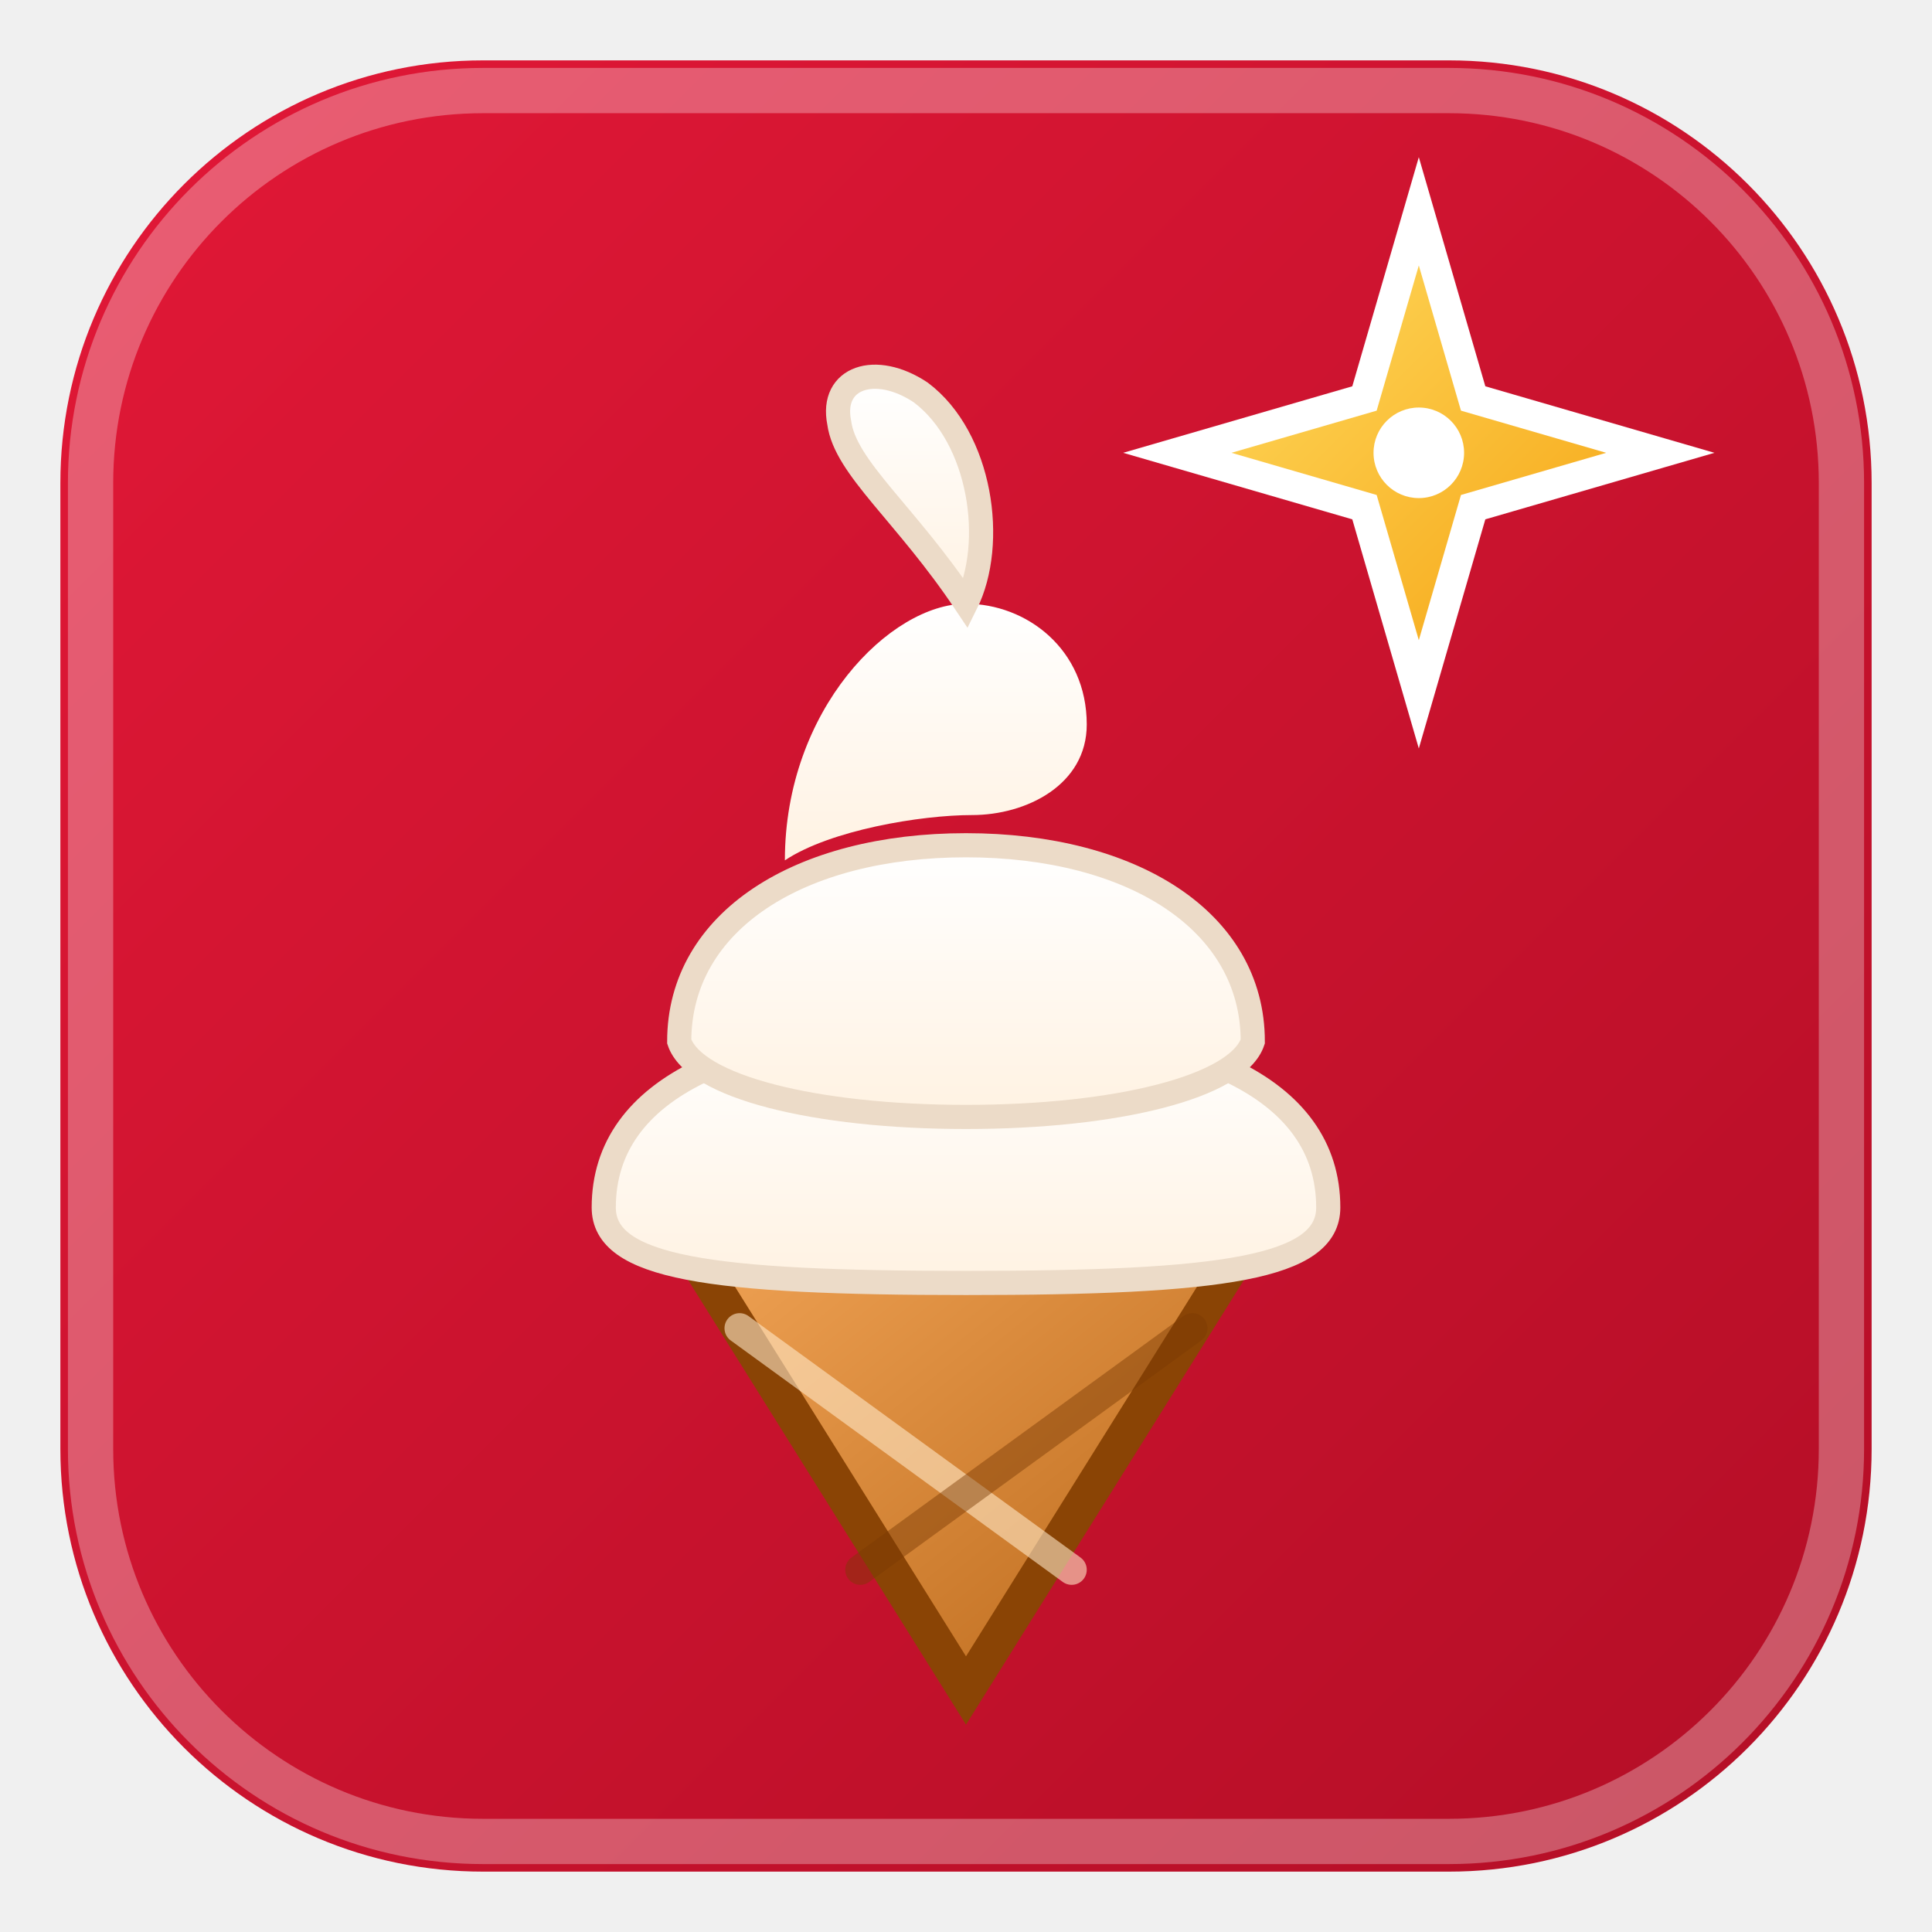
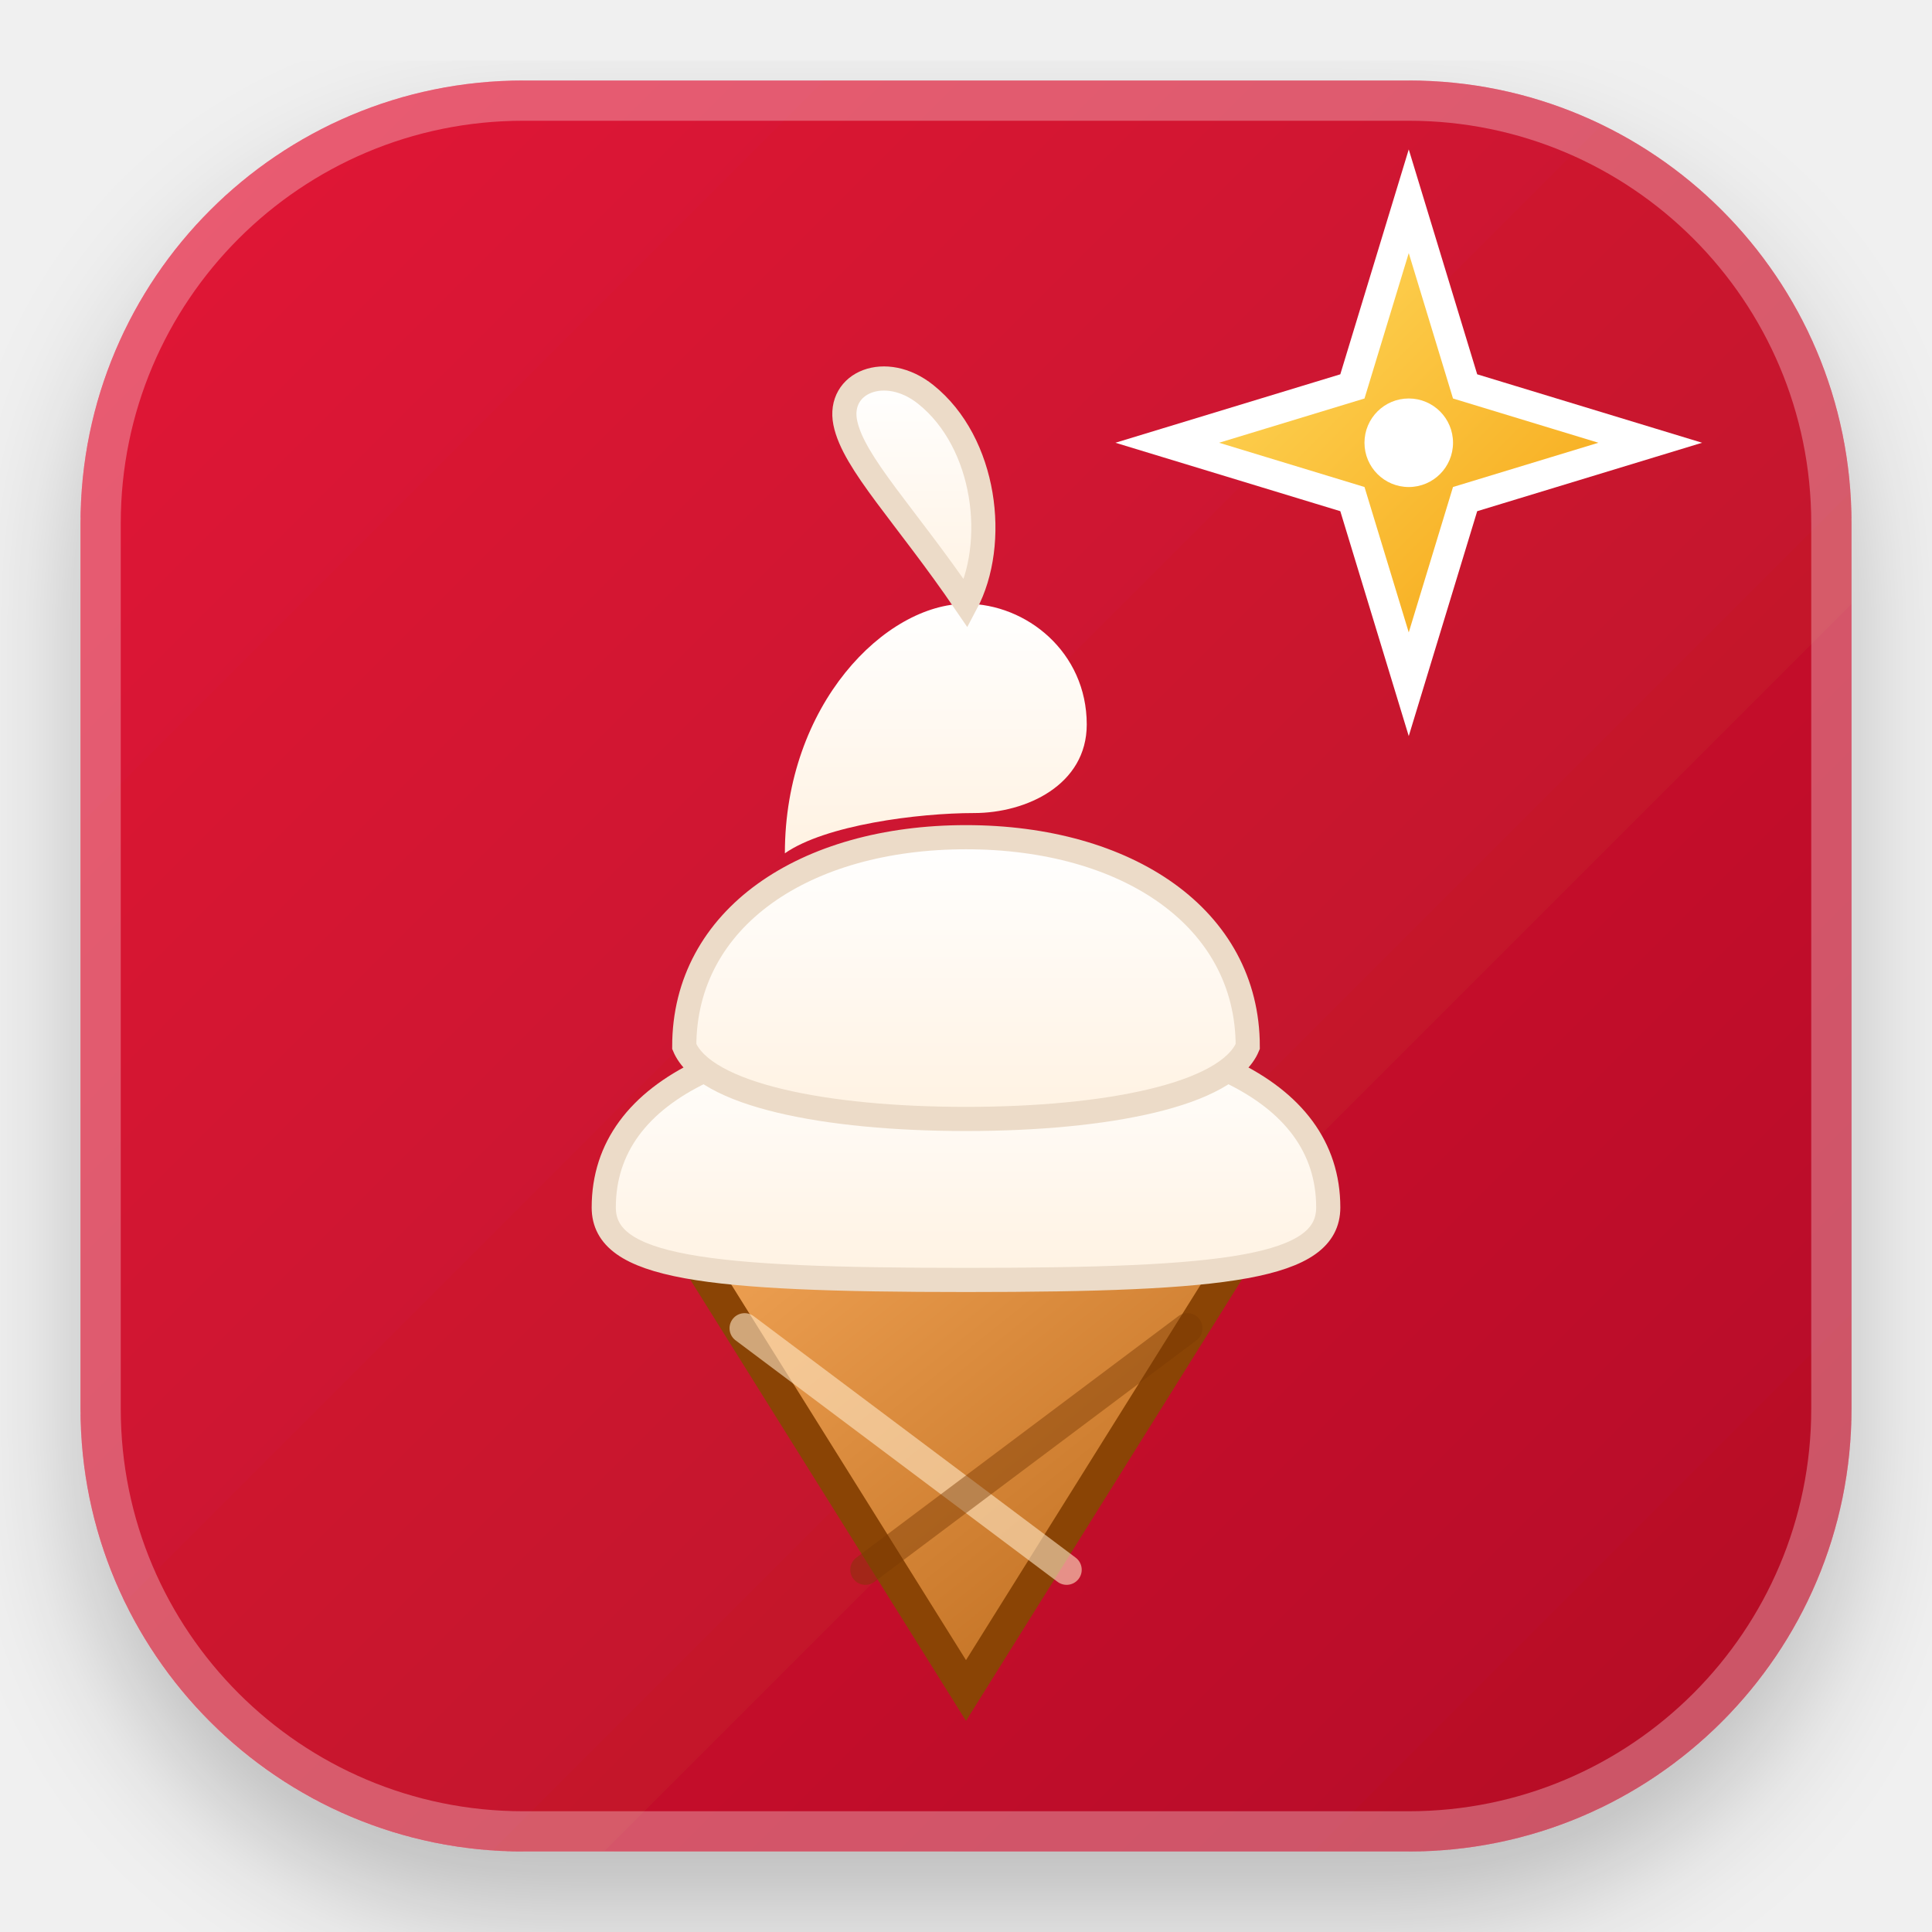
- <svg xmlns="http://www.w3.org/2000/svg" viewBox="0 0 64 64" width="64" height="64" fill="none">
+ <svg xmlns="http://www.w3.org/2000/svg" viewBox="0 0 48 48" width="48" height="48" fill="none">
  <defs>
-     <linearGradient id="favDqGrad" x1="0%" y1="0%" x2="100%" y2="100%">
+     <linearGradient id="dqGrad" x1="0%" y1="0%" x2="100%" y2="100%">
      <stop offset="0%" stop-color="#E21837" />
      <stop offset="100%" stop-color="#B30E26" />
    </linearGradient>
-     <linearGradient id="favGoldGrad" x1="0%" y1="0%" x2="100%" y2="100%">
+     <linearGradient id="goldGrad" x1="0%" y1="0%" x2="100%" y2="100%">
      <stop offset="0%" stop-color="#FFE066" />
      <stop offset="100%" stop-color="#F59E0B" />
    </linearGradient>
-     <linearGradient id="favConeGrad" x1="0%" y1="0%" x2="100%" y2="100%">
+     <linearGradient id="coneGrad" x1="0%" y1="0%" x2="100%" y2="100%">
      <stop offset="0%" stop-color="#F3A658" />
      <stop offset="100%" stop-color="#B86618" />
    </linearGradient>
-     <linearGradient id="favSwirlGrad" x1="0%" y1="0%" x2="0%" y2="100%">
+     <linearGradient id="swirlGrad" x1="0%" y1="0%" x2="0%" y2="100%">
      <stop offset="0%" stop-color="#FFFFFF" />
      <stop offset="100%" stop-color="#FFF2E2" />
    </linearGradient>
+     <filter id="shadowFilter" x="-15%" y="-15%" width="130%" height="130%">
+       <feDropShadow dx="0" dy="1.5" stdDeviation="1.5" flood-color="#000000" flood-opacity="0.22" />
+     </filter>
  </defs>
-   <rect x="2" y="2" width="60" height="60" rx="14" fill="url(#favDqGrad)" />
-   <rect x="3" y="3" width="58" height="58" rx="13" stroke="rgba(255,255,255,0.3)" stroke-width="1.5" />
-   <polygon points="32,56 22,40 42,40" fill="url(#favConeGrad)" stroke="#8A4405" stroke-width="1.2" />
-   <line x1="24.5" y1="44" x2="35.5" y2="52" stroke="#FFE7C7" stroke-width="1" stroke-linecap="round" opacity="0.6" />
-   <line x1="39.5" y1="44" x2="28.5" y2="52" stroke="#7A3902" stroke-width="1" stroke-linecap="round" opacity="0.45" />
-   <path d="M20 40C20 36 24.5 34 32 34C39.5 34 44 36 44 40C44 42 40.5 42.5 32 42.5C23.5 42.5 20 42 20 40Z" fill="url(#favSwirlGrad)" stroke="#ECDBC8" stroke-width="0.8" />
-   <path d="M22.5 34.5C22.5 30.5 26.5 28 32 28C37.5 28 41.5 30.5 41.5 34.5C41 36 37 37 32 37C27 37 23 36 22.5 34.5Z" fill="url(#favSwirlGrad)" stroke="#ECDBC8" stroke-width="0.8" />
-   <path d="M26 28.5C26 23.5 29.5 20 32 20C34 20 36 21.5 36 24C36 26 34 27 32.2 27C30.5 27 27.5 27.5 26 28.5Z" fill="url(#favSwirlGrad)" />
-   <path d="M32 20C33 18 32.5 14.5 30.5 13C29 12 27.5 12.5 27.8 14C28 15.5 30 17 32 20Z" fill="url(#favSwirlGrad)" stroke="#ECDBC8" stroke-width="0.8" />
-   <g transform="translate(47, 15)">
-     <path d="M0 -8 L1.8 -1.8 L8 0 L1.8 1.8 L0 8 L-1.8 1.8 L-8 0 L-1.8 -1.8 Z" fill="url(#favGoldGrad)" stroke="#FFFFFF" stroke-width="1" />
-     <circle cx="0" cy="0" r="1.5" fill="#FFFFFF" />
+   <rect x="2" y="2" width="44" height="44" rx="11" fill="url(#dqGrad)" filter="url(#shadowFilter)" />
+   <rect x="2.5" y="2.5" width="43" height="43" rx="10.5" stroke="rgba(255,255,255,0.3)" stroke-width="1" />
+   <polygon points="24,42 16.5,30 31.5,30" fill="url(#coneGrad)" stroke="#8A4405" stroke-width="0.8" />
+   <line x1="18.5" y1="33" x2="26.5" y2="39" stroke="#FFE7C7" stroke-width="0.75" stroke-linecap="round" opacity="0.6" />
+   <line x1="29.5" y1="33" x2="21.5" y2="39" stroke="#7A3902" stroke-width="0.75" stroke-linecap="round" opacity="0.45" />
+   <path d="M15 30C15 27 18.5 25.5 24 25.5C29.5 25.5 33 27 33 30C33 31.5 30.5 31.8 24 31.8C17.5 31.8 15 31.5 15 30Z" fill="url(#swirlGrad)" stroke="#ECDBC8" stroke-width="0.6" />
+   <path d="M17 26C17 22.8 20 20.8 24 20.8C28 20.8 31 22.8 31 26C30.5 27.2 27.5 27.8 24 27.8C20.5 27.8 17.5 27.2 17 26Z" fill="url(#swirlGrad)" stroke="#ECDBC8" stroke-width="0.6" />
+   <path d="M19.5 21.2C19.5 17.5 22 15 24 15C25.5 15 27 16.2 27 18C27 19.5 25.5 20.2 24.2 20.2C22.8 20.2 20.5 20.5 19.5 21.2Z" fill="url(#swirlGrad)" />
+   <path d="M24 15C24.8 13.5 24.5 11 23 9.8C22 9 20.8 9.5 21 10.5C21.2 11.5 22.5 12.8 24 15Z" fill="url(#swirlGrad)" stroke="#ECDBC8" stroke-width="0.6" />
+   <g transform="translate(35, 11)">
+     <path d="M0 -6 L1.4 -1.4 L6 0 L1.4 1.4 L0 6 L-1.4 1.4 L-6 0 L-1.4 -1.4 Z" fill="url(#goldGrad)" stroke="#FFFFFF" stroke-width="0.75" />
+     <circle cx="0" cy="0" r="1.1" fill="#FFFFFF" />
  </g>
</svg>
